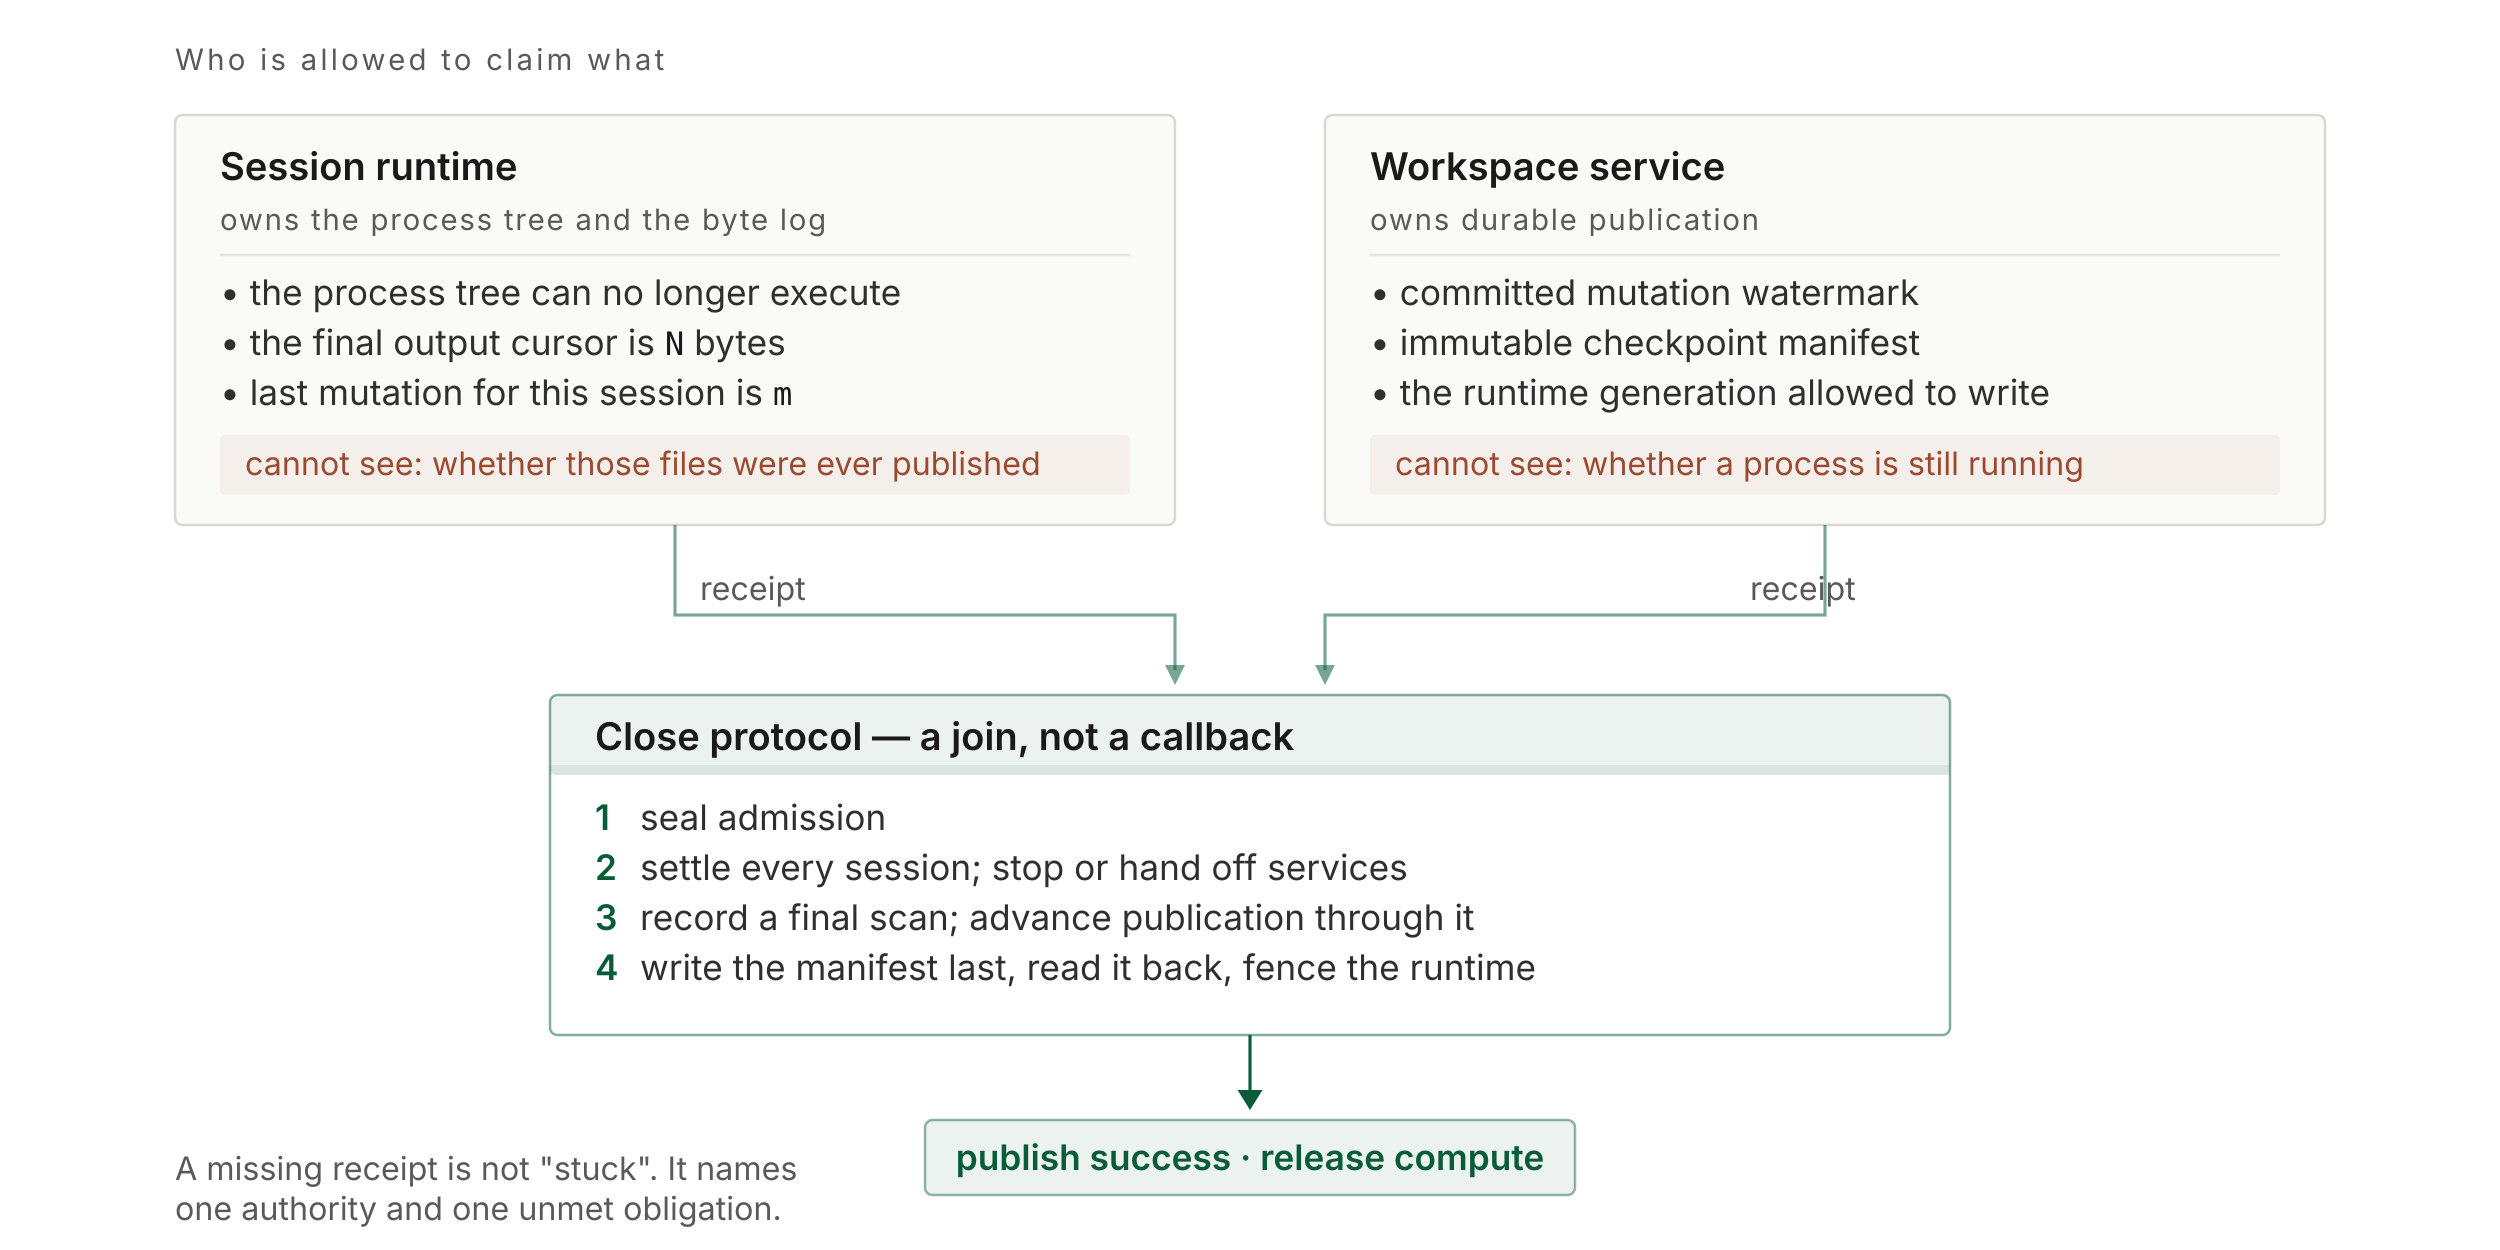
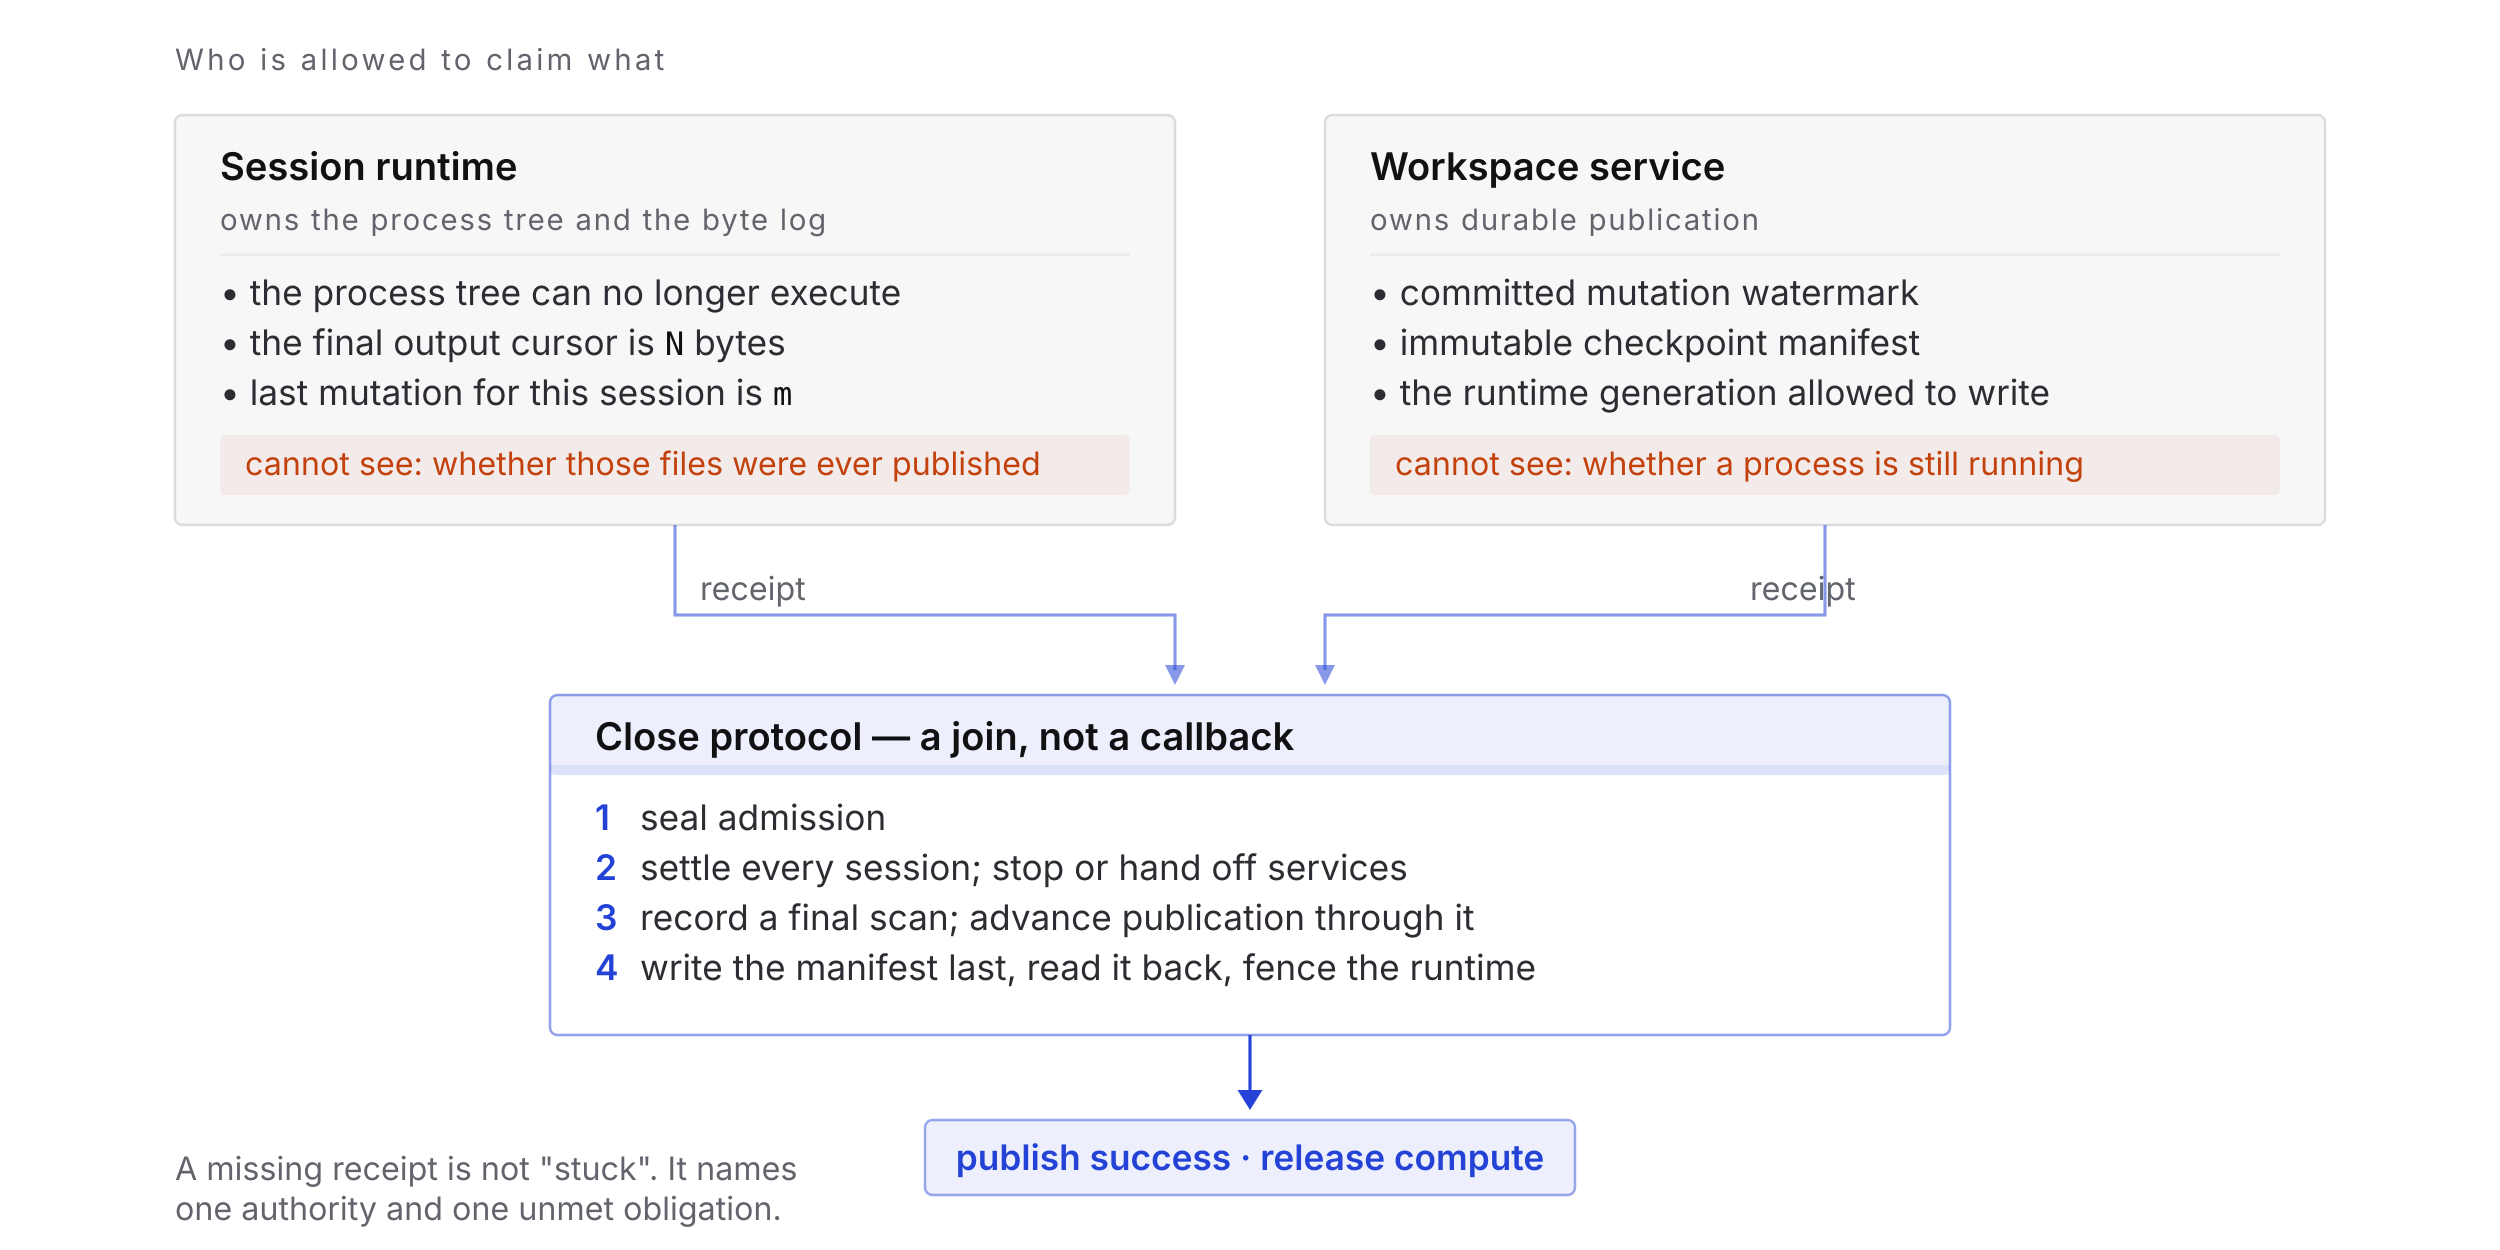
<svg xmlns="http://www.w3.org/2000/svg" viewBox="0 0 1000 500" width="1000" height="500" role="img" aria-labelledby="title desc" font-family="Inter, system-ui, -apple-system, 'Segoe UI', sans-serif">
  <style>
-     .kicker { font-size: 11.75px; fill: #595959; letter-spacing: .11em; text-transform: uppercase; }
-     .box-h  { font-size: 15.25px; fill: #1A1A1A; font-weight: 600; }
-     .owns   { font-size: 11.75px; fill: #595959; letter-spacing: .06em; text-transform: uppercase; }
-     .item   { font-size: 14.1px; fill: #2F2F2F; }
-     .cant   { font-size: 12.9px; fill: #9B4A2F; }
-     .join   { font-size: 14.1px; fill: #0A5C38; font-weight: 600; }
-     .mono   { font-family: ui-monospace, SFMono-Regular, Menlo, monospace; font-size: 12.9px; fill: #1A1A1A; }
-     .note   { font-size: 12.9px; fill: #595959; }
+     .kicker { font-size: 11.75px; fill: #62646C; letter-spacing: .11em; text-transform: uppercase; }
+     .box-h  { font-size: 15.25px; fill: #111113; font-weight: 600; }
+     .owns   { font-size: 11.75px; fill: #62646C; letter-spacing: .06em; text-transform: uppercase; }
+     .item   { font-size: 14.1px; fill: #2C2D32; }
+     .cant   { font-size: 12.9px; fill: #C2410C; }
+     .join   { font-size: 14.1px; fill: #2443D6; font-weight: 600; }
+     .mono   { font-family: ui-monospace, SFMono-Regular, Menlo, monospace; font-size: 12.9px; fill: #111113; }
+     .note   { font-size: 12.9px; fill: #62646C; }
  </style>
  <rect width="1000" height="500" fill="#FFFFFF" />
  <g transform="translate(40,0)">
    <text class="kicker" x="30" y="28">Who is allowed to claim what</text>
-     <rect x="30" y="46" width="400" height="164" rx="3" fill="#FAFAF7" stroke="#D8D8D2" />
+     <rect x="30" y="46" width="400" height="164" rx="3" fill="#F7F7F8" stroke="#DCDCE0" />
    <text class="box-h" x="48" y="72">Session runtime</text>
    <text class="owns" x="48" y="92">owns the process tree and the byte log</text>
-     <line x1="48" y1="102" x2="412" y2="102" stroke="#E5E5E0" />
+     <line x1="48" y1="102" x2="412" y2="102" stroke="#EBEBEE" />
    <text class="item" x="48" y="122">• the process tree can no longer execute</text>
    <text class="item" x="48" y="142">• the final output cursor is <tspan class="mono">N</tspan> bytes</text>
    <text class="item" x="48" y="162">• last mutation for this session is <tspan class="mono">m</tspan>
    </text>
-     <rect x="48" y="174" width="364" height="24" rx="2" fill="rgba(155,74,47,0.06)" />
+     <rect x="48" y="174" width="364" height="24" rx="2" fill="rgba(194,65,12,0.06)" />
    <text class="cant" x="58" y="190">cannot see: whether those files were ever published</text>
-     <rect x="490" y="46" width="400" height="164" rx="3" fill="#FAFAF7" stroke="#D8D8D2" />
+     <rect x="490" y="46" width="400" height="164" rx="3" fill="#F7F7F8" stroke="#DCDCE0" />
    <text class="box-h" x="508" y="72">Workspace service</text>
    <text class="owns" x="508" y="92">owns durable publication</text>
-     <line x1="508" y1="102" x2="872" y2="102" stroke="#E5E5E0" />
+     <line x1="508" y1="102" x2="872" y2="102" stroke="#EBEBEE" />
    <text class="item" x="508" y="122">• committed mutation watermark</text>
    <text class="item" x="508" y="142">• immutable checkpoint manifest</text>
    <text class="item" x="508" y="162">• the runtime generation allowed to write</text>
-     <rect x="508" y="174" width="364" height="24" rx="2" fill="rgba(155,74,47,0.06)" />
+     <rect x="508" y="174" width="364" height="24" rx="2" fill="rgba(194,65,12,0.06)" />
    <text class="cant" x="518" y="190">cannot see: whether a process is still running</text>
-     <path d="M230 210 L230 246 L430 246 L430 268" stroke="#0A5C38" stroke-width="1.25" fill="none" opacity=".55" />
-     <path d="M690 210 L690 246 L490 246 L490 268" stroke="#0A5C38" stroke-width="1.25" fill="none" opacity=".55" />
-     <polygon points="430,274 426,266 434,266" fill="#0A5C38" opacity=".55" />
-     <polygon points="490,274 486,266 494,266" fill="#0A5C38" opacity=".55" />
+     <path d="M230 210 L230 246 L430 246 L430 268" stroke="#2443D6" stroke-width="1.25" fill="none" opacity=".55" />
+     <path d="M690 210 L690 246 L490 246 L490 268" stroke="#2443D6" stroke-width="1.25" fill="none" opacity=".55" />
+     <polygon points="430,274 426,266 434,266" fill="#2443D6" opacity=".55" />
+     <polygon points="490,274 486,266 494,266" fill="#2443D6" opacity=".55" />
    <text class="note" x="240" y="240">receipt</text>
    <text class="note" x="660" y="240">receipt</text>
-     <rect x="180" y="278" width="560" height="136" rx="3" fill="#FFFFFF" stroke="#0A5C38" stroke-opacity=".5" />
-     <rect x="180" y="278" width="560" height="32" rx="3" fill="rgba(10,92,56,0.08)" />
-     <rect x="180" y="306" width="560" height="4" fill="rgba(10,92,56,0.08)" />
+     <rect x="180" y="278" width="560" height="136" rx="3" fill="#FFFFFF" stroke="#2443D6" stroke-opacity=".5" />
+     <rect x="180" y="278" width="560" height="32" rx="3" fill="rgba(36,67,214,0.08)" />
+     <rect x="180" y="306" width="560" height="4" fill="rgba(36,67,214,0.08)" />
    <text class="box-h" x="198" y="300">Close protocol — a join, not a callback</text>
    <text class="join" x="198" y="332">1</text>
    <text class="item" x="216" y="332">seal admission</text>
    <text class="join" x="198" y="352">2</text>
    <text class="item" x="216" y="352">settle every session; stop or hand off services</text>
    <text class="join" x="198" y="372">3</text>
    <text class="item" x="216" y="372">record a final scan; advance publication through it</text>
    <text class="join" x="198" y="392">4</text>
    <text class="item" x="216" y="392">write the manifest last, read it back, fence the runtime</text>
-     <path d="M460 414 L460 438" stroke="#0A5C38" stroke-width="1.25" />
-     <polygon points="460,444 455,436 465,436" fill="#0A5C38" />
-     <rect x="330" y="448" width="260" height="30" rx="3" fill="rgba(10,92,56,0.08)" stroke="#0A5C38" stroke-opacity=".45" />
+     <path d="M460 414 L460 438" stroke="#2443D6" stroke-width="1.25" />
+     <polygon points="460,444 455,436 465,436" fill="#2443D6" />
+     <rect x="330" y="448" width="260" height="30" rx="3" fill="rgba(36,67,214,0.08)" stroke="#2443D6" stroke-opacity=".45" />
    <text class="join" x="460" y="468" text-anchor="middle">publish success · release compute</text>
    <text class="note" x="30" y="472">A missing receipt is not "stuck". It names</text>
    <text class="note" x="30" y="488">one authority and one unmet obligation.</text>
  </g>
</svg>
